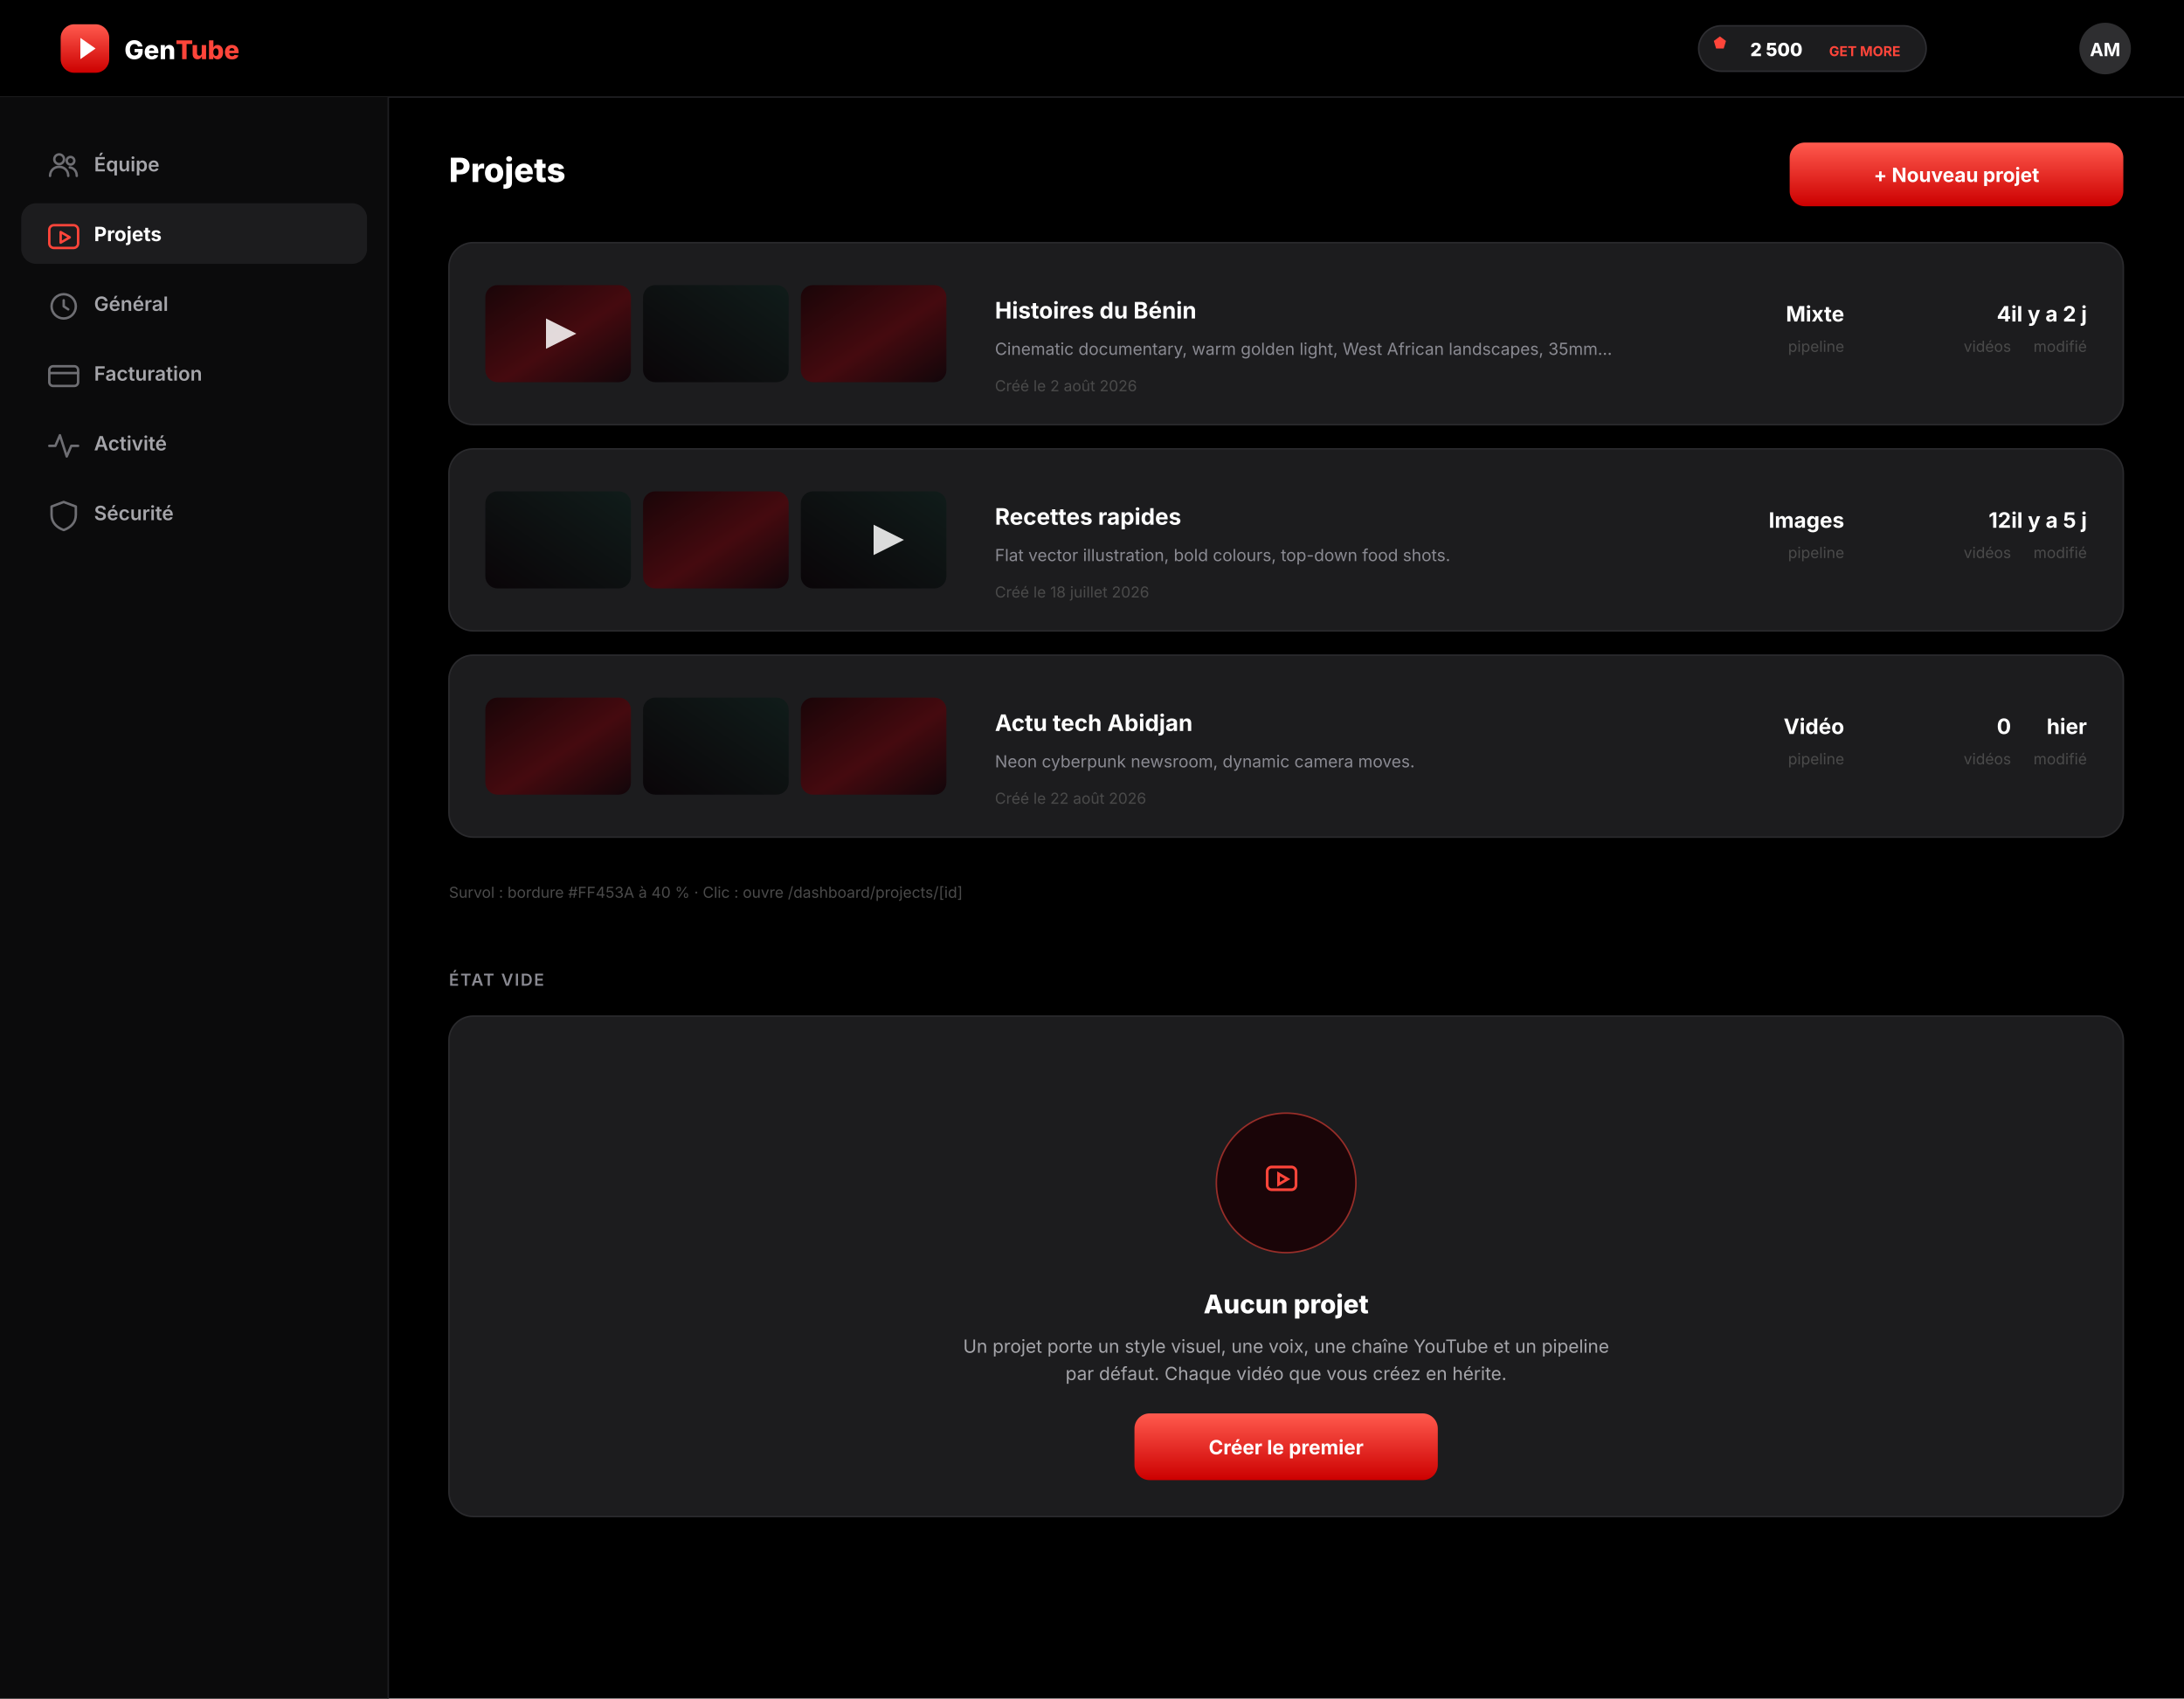
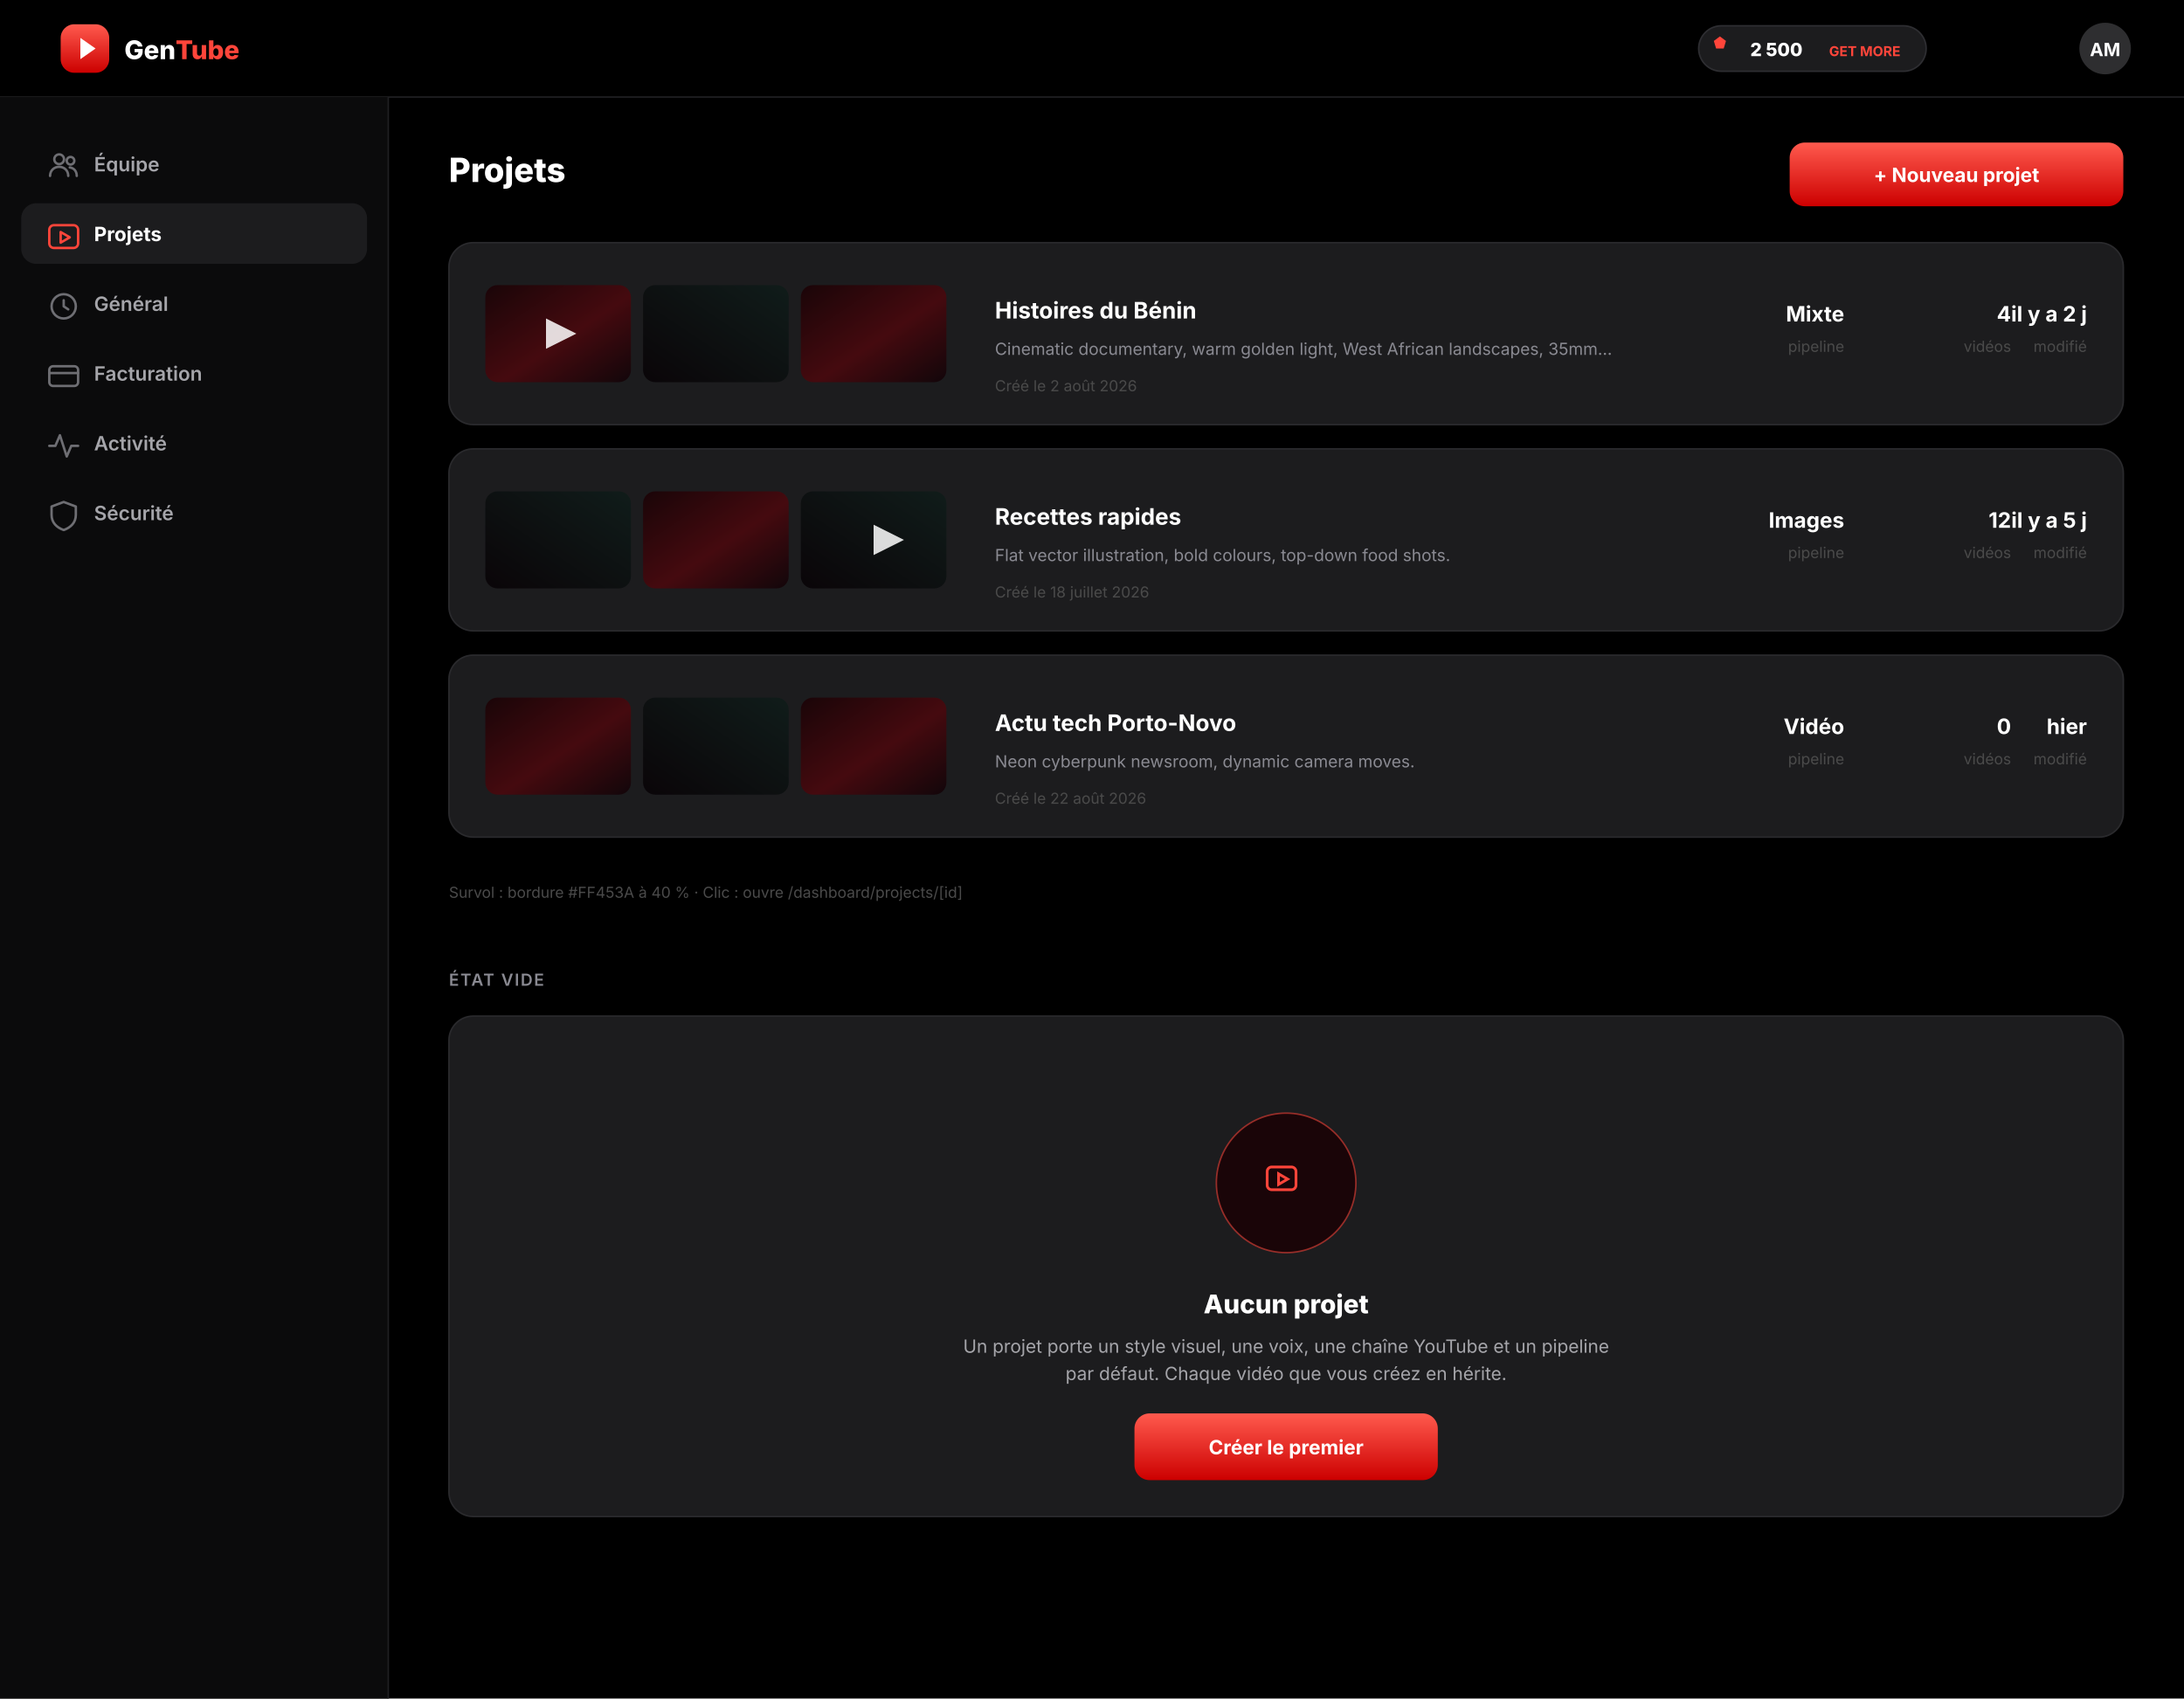
<svg xmlns="http://www.w3.org/2000/svg" width="1440" height="1120" viewBox="0 0 1440 1120" font-family="Plus Jakarta Sans, Inter, -apple-system, 'Segoe UI', sans-serif">
  <defs>
    <linearGradient id="red" x1="0" y1="0" x2="0" y2="1">
      <stop offset="0" stop-color="#FF5A4E" />
      <stop offset="1" stop-color="#CC0000" />
    </linearGradient>
    <linearGradient id="thumb" x1="0" y1="0" x2="1" y2="1">
      <stop offset="0" stop-color="#1a0508" />
      <stop offset=".55" stop-color="#450a0f" />
      <stop offset="1" stop-color="#12060a" />
    </linearGradient>
    <linearGradient id="thumb2" x1="1" y1="0" x2="0" y2="1">
      <stop offset="0" stop-color="#101c1a" />
      <stop offset="1" stop-color="#0a0508" />
    </linearGradient>
  </defs>
  <style>
    .h1{font-size:22px;font-weight:800;fill:#fff}
    .name{font-size:15px;font-weight:700;fill:#fff}
    .body{font-size:13px;fill:#E8E8ED}
    .sub{font-size:12px;fill:#A5A5AA}
    .mut{font-size:11px;fill:#8A8A92}
    .tiny{font-size:10px;fill:#4A4A4A}
    .lbl{font-size:11px;font-weight:600;fill:#8A8A92;letter-spacing:.08em}
    .nav{font-size:13px;font-weight:600;fill:#A5A5AA}
    .navOn{font-size:13px;font-weight:700;fill:#fff}
    .btnT{font-size:13px;font-weight:700;fill:#fff}
    .card{fill:#1C1C1E;stroke:#2A2A2D}
    .ghost{fill:none;stroke:#3A3A3E}
    .val{font-size:14px;font-weight:700;fill:#fff}
  </style>
  <rect width="1440" height="1120" fill="#000000" />
  <rect width="1440" height="64" fill="#000" />
  <line x1="0" y1="64" x2="1440" y2="64" stroke="#1F1F22" />
  <g transform="translate(40,16)">
    <rect width="32" height="32" rx="9" fill="url(#red)" />
    <path d="M13 9 L23 16 L13 23 Z" fill="#fff" />
    <text x="42" y="23" font-size="17" font-weight="800" fill="#fff">Gen<tspan fill="#FF453A">Tube</tspan>
    </text>
  </g>
  <g transform="translate(1120,17)">
    <rect width="150" height="30" rx="15" fill="#1C1C1E" stroke="#2E2E32" />
    <path d="M14 7 l4 3 -1.5 5 -5 0 -1.5 -5 z" fill="#FF453A" />
    <text x="34" y="20" font-size="12" font-weight="800" fill="#fff">2 500</text>
    <text x="86" y="20" font-size="9" font-weight="700" fill="#FF453A">GET MORE</text>
  </g>
  <circle cx="1388" cy="32" r="17" fill="#2E2E30" />
  <text x="1388" y="37" text-anchor="middle" font-size="12" font-weight="700" fill="#fff">AM</text>
  <rect x="0" y="64" width="256" height="1056" fill="#0B0B0C" />
  <line x1="256" y1="64" x2="256" y2="1120" stroke="#1F1F22" />
  <g stroke-width="1.6" fill="none" stroke-linecap="round" stroke-linejoin="round">
    <g transform="translate(30,98)" stroke="#6E6E73">
      <circle cx="9" cy="7" r="3.2" />
      <path d="M3 18c0-3.6 2.7-6 6-6s6 2.4 6 6" />
      <circle cx="16.5" cy="8" r="2.5" />
      <path d="M16 12.4c2.8.4 4.6 2.5 4.6 5.6" />
    </g>
    <text x="62" y="113" class="nav">Équipe</text>
    <rect x="14" y="134" width="228" height="40" rx="10" fill="#1C1C1E" />
    <g transform="translate(30,144)" stroke="#FF453A">
      <rect x="2.5" y="4.5" width="19" height="15" rx="3" />
      <path d="M10 9l6 3.5-6 3.5z" />
    </g>
    <text x="62" y="159" class="navOn">Projets</text>
    <g transform="translate(30,190)" stroke="#6E6E73">
      <circle cx="12" cy="12" r="8" />
      <path d="M12 8v4l3 2" />
    </g>
    <text x="62" y="205" class="nav">Général</text>
    <g transform="translate(30,236)" stroke="#6E6E73">
      <rect x="2.5" y="5.5" width="19" height="13" rx="2.5" />
      <path d="M2.5 10h19" />
    </g>
    <text x="62" y="251" class="nav">Facturation</text>
    <g transform="translate(30,282)" stroke="#6E6E73">
      <path d="M2.5 12h4l3-7 4.5 14 3-7h4.5" />
    </g>
    <text x="62" y="297" class="nav">Activité</text>
    <g transform="translate(30,328)" stroke="#6E6E73">
      <path d="M12 3l8 3v5.5c0 5-3.2 8.3-8 10-4.8-1.7-8-5-8-10V6z" />
    </g>
    <text x="62" y="343" class="nav">Sécurité</text>
  </g>
  <text x="296" y="120" class="h1">Projets</text>
  <rect x="1180" y="94" width="220" height="42" rx="10" fill="url(#red)" />
  <text x="1290" y="120" text-anchor="middle" class="btnT">+ Nouveau projet</text>
  <g transform="translate(296,160)">
    <rect width="1104" height="120" rx="16" class="card" />
    <g transform="translate(24,28)">
      <rect width="96" height="64" rx="8" fill="url(#thumb)" />
      <rect x="104" width="96" height="64" rx="8" fill="url(#thumb2)" />
      <rect x="208" width="96" height="64" rx="8" fill="url(#thumb)" />
      <path d="M40 22 L60 32 L40 42 Z" fill="#fff" opacity=".85" />
    </g>
    <text x="360" y="50" class="name">Histoires du Bénin</text>
    <text x="360" y="74" class="mut">Cinematic documentary, warm golden light, West African landscapes, 35mm…</text>
    <text x="360" y="98" class="tiny">Créé le 2 août 2026</text>
    <text x="920" y="52" text-anchor="end" class="val">Mixte</text>
    <text x="920" y="72" text-anchor="end" class="tiny">pipeline</text>
    <text x="1030" y="52" text-anchor="end" class="val">4</text>
    <text x="1030" y="72" text-anchor="end" class="tiny">vidéos</text>
    <text x="1080" y="52" text-anchor="end" class="val" font-size="13">il y a 2 j</text>
    <text x="1080" y="72" text-anchor="end" class="tiny">modifié</text>
  </g>
  <g transform="translate(296,296)">
    <rect width="1104" height="120" rx="16" class="card" />
    <g transform="translate(24,28)">
      <rect width="96" height="64" rx="8" fill="url(#thumb2)" />
      <rect x="104" width="96" height="64" rx="8" fill="url(#thumb)" />
      <rect x="208" width="96" height="64" rx="8" fill="url(#thumb2)" />
      <path d="M256 22 L276 32 L256 42 Z" fill="#fff" opacity=".85" />
    </g>
    <text x="360" y="50" class="name">Recettes rapides</text>
    <text x="360" y="74" class="mut">Flat vector illustration, bold colours, top-down food shots.</text>
    <text x="360" y="98" class="tiny">Créé le 18 juillet 2026</text>
    <text x="920" y="52" text-anchor="end" class="val">Images</text>
    <text x="920" y="72" text-anchor="end" class="tiny">pipeline</text>
    <text x="1030" y="52" text-anchor="end" class="val">12</text>
    <text x="1030" y="72" text-anchor="end" class="tiny">vidéos</text>
    <text x="1080" y="52" text-anchor="end" class="val" font-size="13">il y a 5 j</text>
    <text x="1080" y="72" text-anchor="end" class="tiny">modifié</text>
  </g>
  <g transform="translate(296,432)">
    <rect width="1104" height="120" rx="16" class="card" />
    <g transform="translate(24,28)">
      <rect width="96" height="64" rx="8" fill="url(#thumb)" />
      <rect x="104" width="96" height="64" rx="8" fill="url(#thumb2)" />
      <rect x="208" width="96" height="64" rx="8" fill="url(#thumb)" />
    </g>
-     <text x="360" y="50" class="name">Actu tech Abidjan</text>
+     <text x="360" y="50" class="name">Actu tech Porto-Novo</text>
    <text x="360" y="74" class="mut">Neon cyberpunk newsroom, dynamic camera moves.</text>
    <text x="360" y="98" class="tiny">Créé le 22 août 2026</text>
    <text x="920" y="52" text-anchor="end" class="val">Vidéo</text>
    <text x="920" y="72" text-anchor="end" class="tiny">pipeline</text>
    <text x="1030" y="52" text-anchor="end" class="val">0</text>
    <text x="1030" y="72" text-anchor="end" class="tiny">vidéos</text>
    <text x="1080" y="52" text-anchor="end" class="val" font-size="13">hier</text>
    <text x="1080" y="72" text-anchor="end" class="tiny">modifié</text>
  </g>
  <text x="296" y="592" class="tiny">Survol : bordure #FF453A à 40 % · Clic : ouvre /dashboard/projects/[id]</text>
  <text x="296" y="650" class="lbl">ÉTAT VIDE</text>
  <g transform="translate(296,670)">
    <rect width="1104" height="330" rx="16" class="card" />
    <g transform="translate(552,110)">
      <circle r="46" fill="#1a0508" stroke="#FF453A" stroke-opacity=".55" />
      <g transform="translate(-15,-15)" stroke="#FF453A" stroke-width="1.8" fill="none">
        <rect x="2.5" y="4.5" width="19" height="15" rx="3" />
        <path d="M10 9l6 3.5-6 3.5z" />
      </g>
    </g>
    <text x="552" y="196" text-anchor="middle" font-size="17" font-weight="800" fill="#fff">Aucun projet</text>
    <text x="552" y="222" text-anchor="middle" class="sub">Un projet porte un style visuel, une voix, une chaîne YouTube et un pipeline</text>
    <text x="552" y="240" text-anchor="middle" class="sub">par défaut. Chaque vidéo que vous créez en hérite.</text>
    <rect x="452" y="262" width="200" height="44" rx="10" fill="url(#red)" />
    <text x="552" y="289" text-anchor="middle" class="btnT">Créer le premier</text>
  </g>
</svg>
